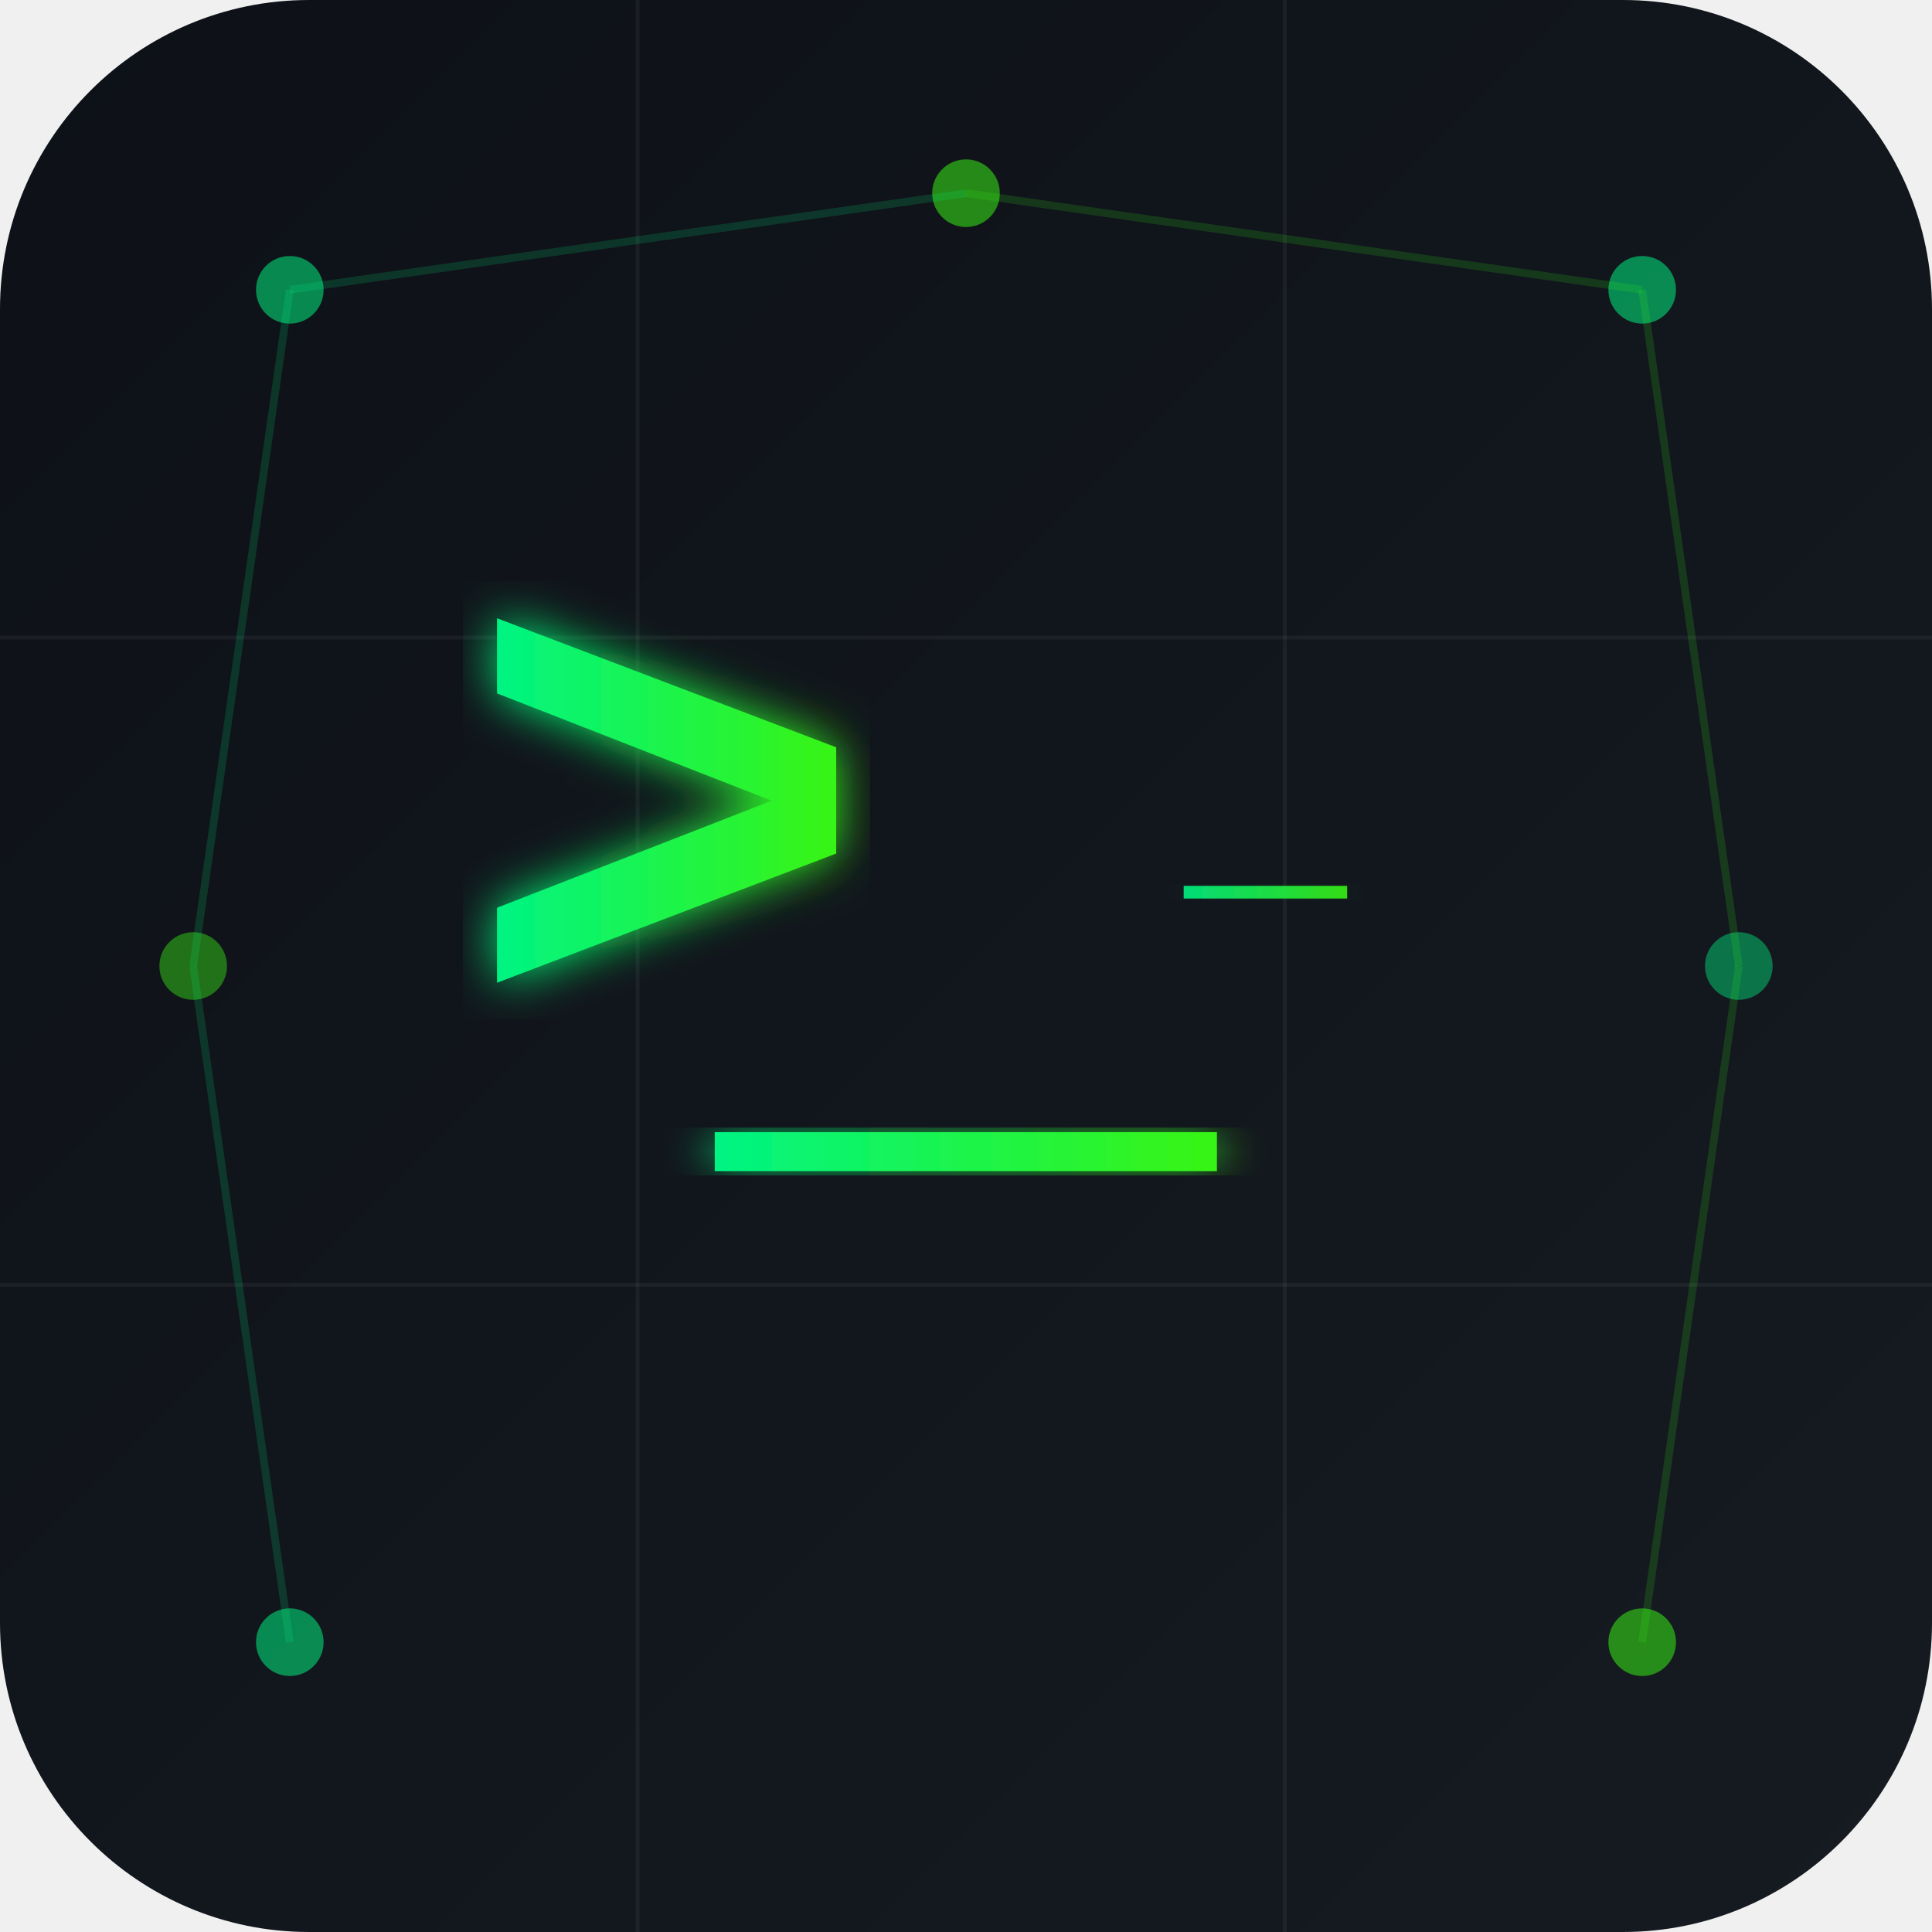
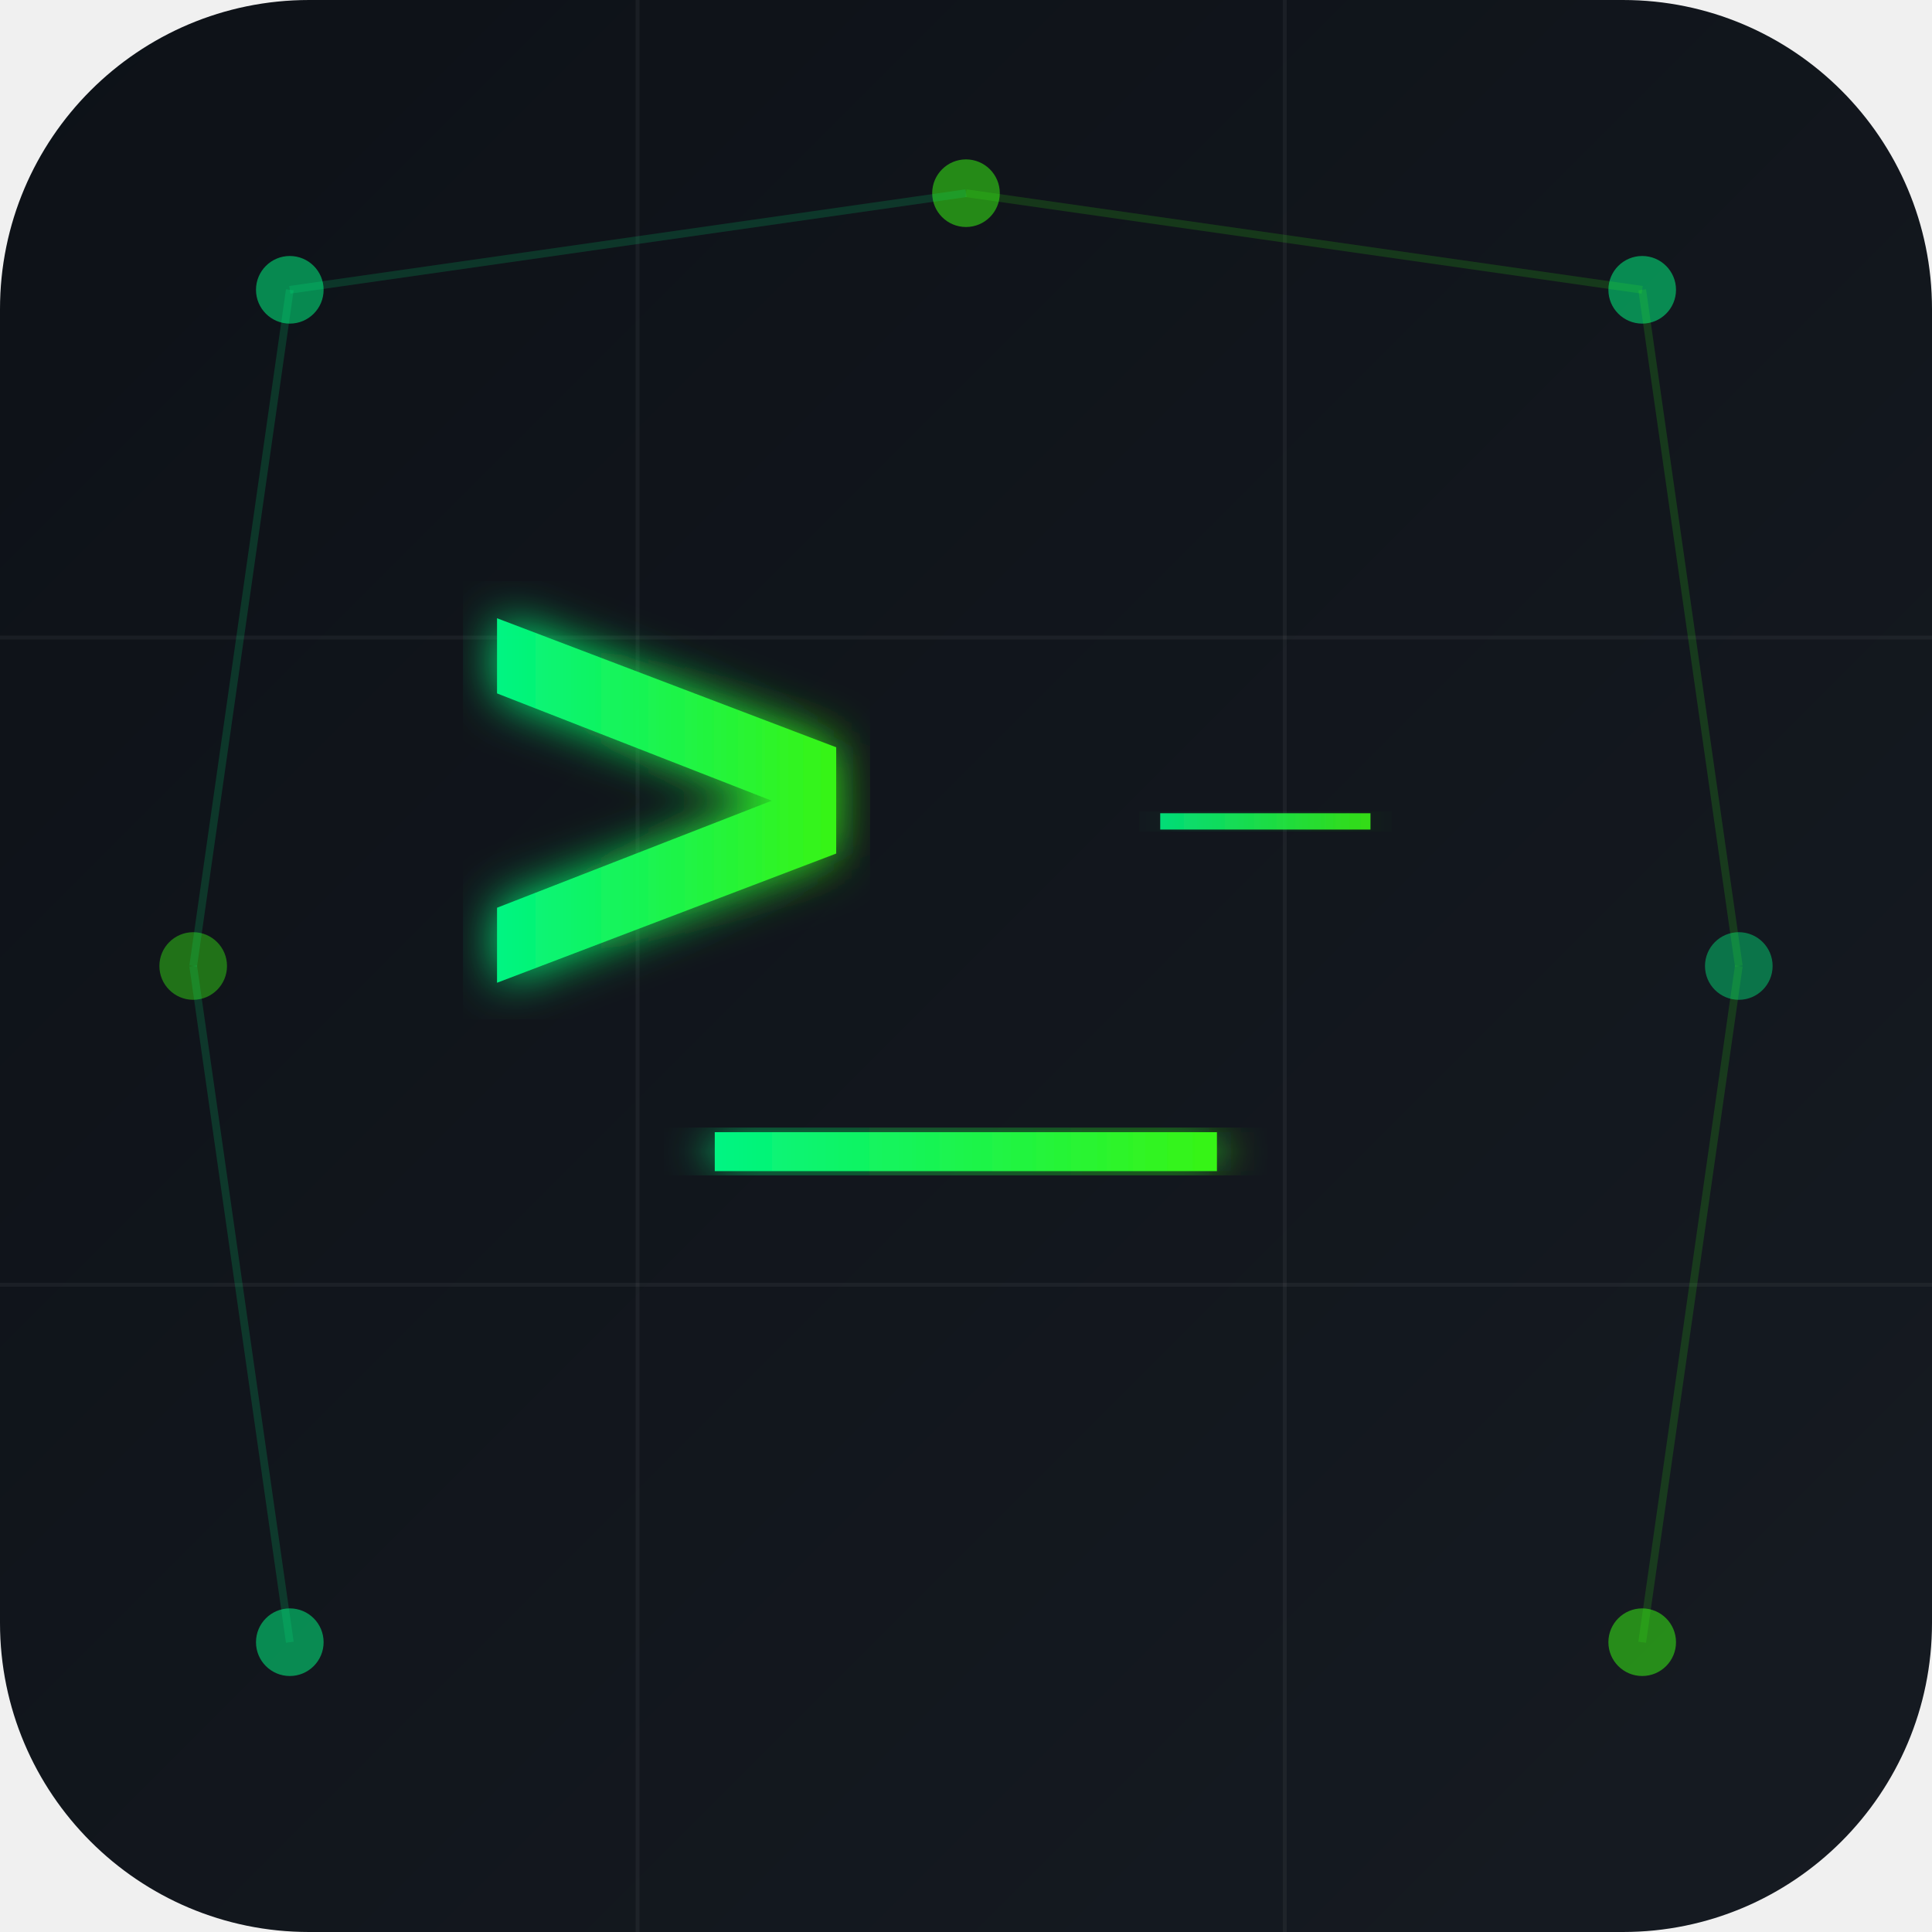
<svg xmlns="http://www.w3.org/2000/svg" viewBox="0 0 200 200" width="200" height="200">
  <defs>
    <linearGradient id="bg" x1="0%" y1="0%" x2="100%" y2="100%">
      <stop offset="0%" style="stop-color:#0d1117" />
      <stop offset="100%" style="stop-color:#161b22" />
    </linearGradient>
    <linearGradient id="prompt" x1="0%" y1="0%" x2="100%" y2="0%">
      <stop offset="0%" style="stop-color:#00ff88" />
      <stop offset="100%" style="stop-color:#39ff14" />
    </linearGradient>
    <filter id="glow">
      <feGaussianBlur stdDeviation="2.5" result="blur" />
      <feMerge>
        <feMergeNode in="blur" />
        <feMergeNode in="SourceGraphic" />
      </feMerge>
    </filter>
  </defs>
  <rect width="200" height="200" rx="32" fill="url(#bg)" />
  <line x1="0" y1="66" x2="200" y2="66" stroke="#ffffff" stroke-width="0.4" opacity="0.05" />
  <line x1="0" y1="133" x2="200" y2="133" stroke="#ffffff" stroke-width="0.4" opacity="0.05" />
  <line x1="66" y1="0" x2="66" y2="200" stroke="#ffffff" stroke-width="0.4" opacity="0.05" />
  <line x1="133" y1="0" x2="133" y2="200" stroke="#ffffff" stroke-width="0.4" opacity="0.05" />
  <circle cx="30" cy="30" r="3.5" fill="#00ff88" opacity="0.5" />
  <circle cx="100" cy="20" r="3.5" fill="#39ff14" opacity="0.5" />
  <circle cx="170" cy="30" r="3.5" fill="#00ff88" opacity="0.5" />
  <circle cx="170" cy="170" r="3.5" fill="#39ff14" opacity="0.5" />
  <circle cx="30" cy="170" r="3.5" fill="#00ff88" opacity="0.5" />
  <circle cx="20" cy="100" r="3.5" fill="#39ff14" opacity="0.4" />
  <circle cx="180" cy="100" r="3.5" fill="#00ff88" opacity="0.4" />
  <line x1="30" y1="30" x2="100" y2="20" stroke="#00ff88" stroke-width="0.8" opacity="0.15" />
  <line x1="100" y1="20" x2="170" y2="30" stroke="#39ff14" stroke-width="0.8" opacity="0.15" />
  <line x1="30" y1="30" x2="20" y2="100" stroke="#00ff88" stroke-width="0.8" opacity="0.15" />
  <line x1="170" y1="30" x2="180" y2="100" stroke="#39ff14" stroke-width="0.8" opacity="0.15" />
  <line x1="20" y1="100" x2="30" y2="170" stroke="#00ff88" stroke-width="0.8" opacity="0.15" />
  <line x1="180" y1="100" x2="170" y2="170" stroke="#39ff14" stroke-width="0.8" opacity="0.15" />
  <text x="100" y="112" text-anchor="middle" font-family="'SF Mono','Fira Code','Courier New',monospace" font-size="86" font-weight="700" fill="url(#prompt)" filter="url(#glow)" opacity="0.95">_</text>
-   <text x="131" y="90" text-anchor="middle" font-family="'SF Mono','Fira Code','Courier New',monospace" font-size="28" font-weight="700" fill="url(#prompt)" filter="url(#glow)" opacity="0.85">_</text>
+   <text x="131" y="82" text-anchor="middle" font-family="'SF Mono','Fira Code','Courier New',monospace" font-size="36" font-weight="700" fill="url(#prompt)" filter="url(#glow)" opacity="0.85">_</text>
  <text x="48" y="106" text-anchor="start" font-family="'SF Mono','Fira Code','Courier New',monospace" font-size="70" font-weight="700" fill="url(#prompt)" filter="url(#glow)" opacity="0.95">&gt;</text>
</svg>
